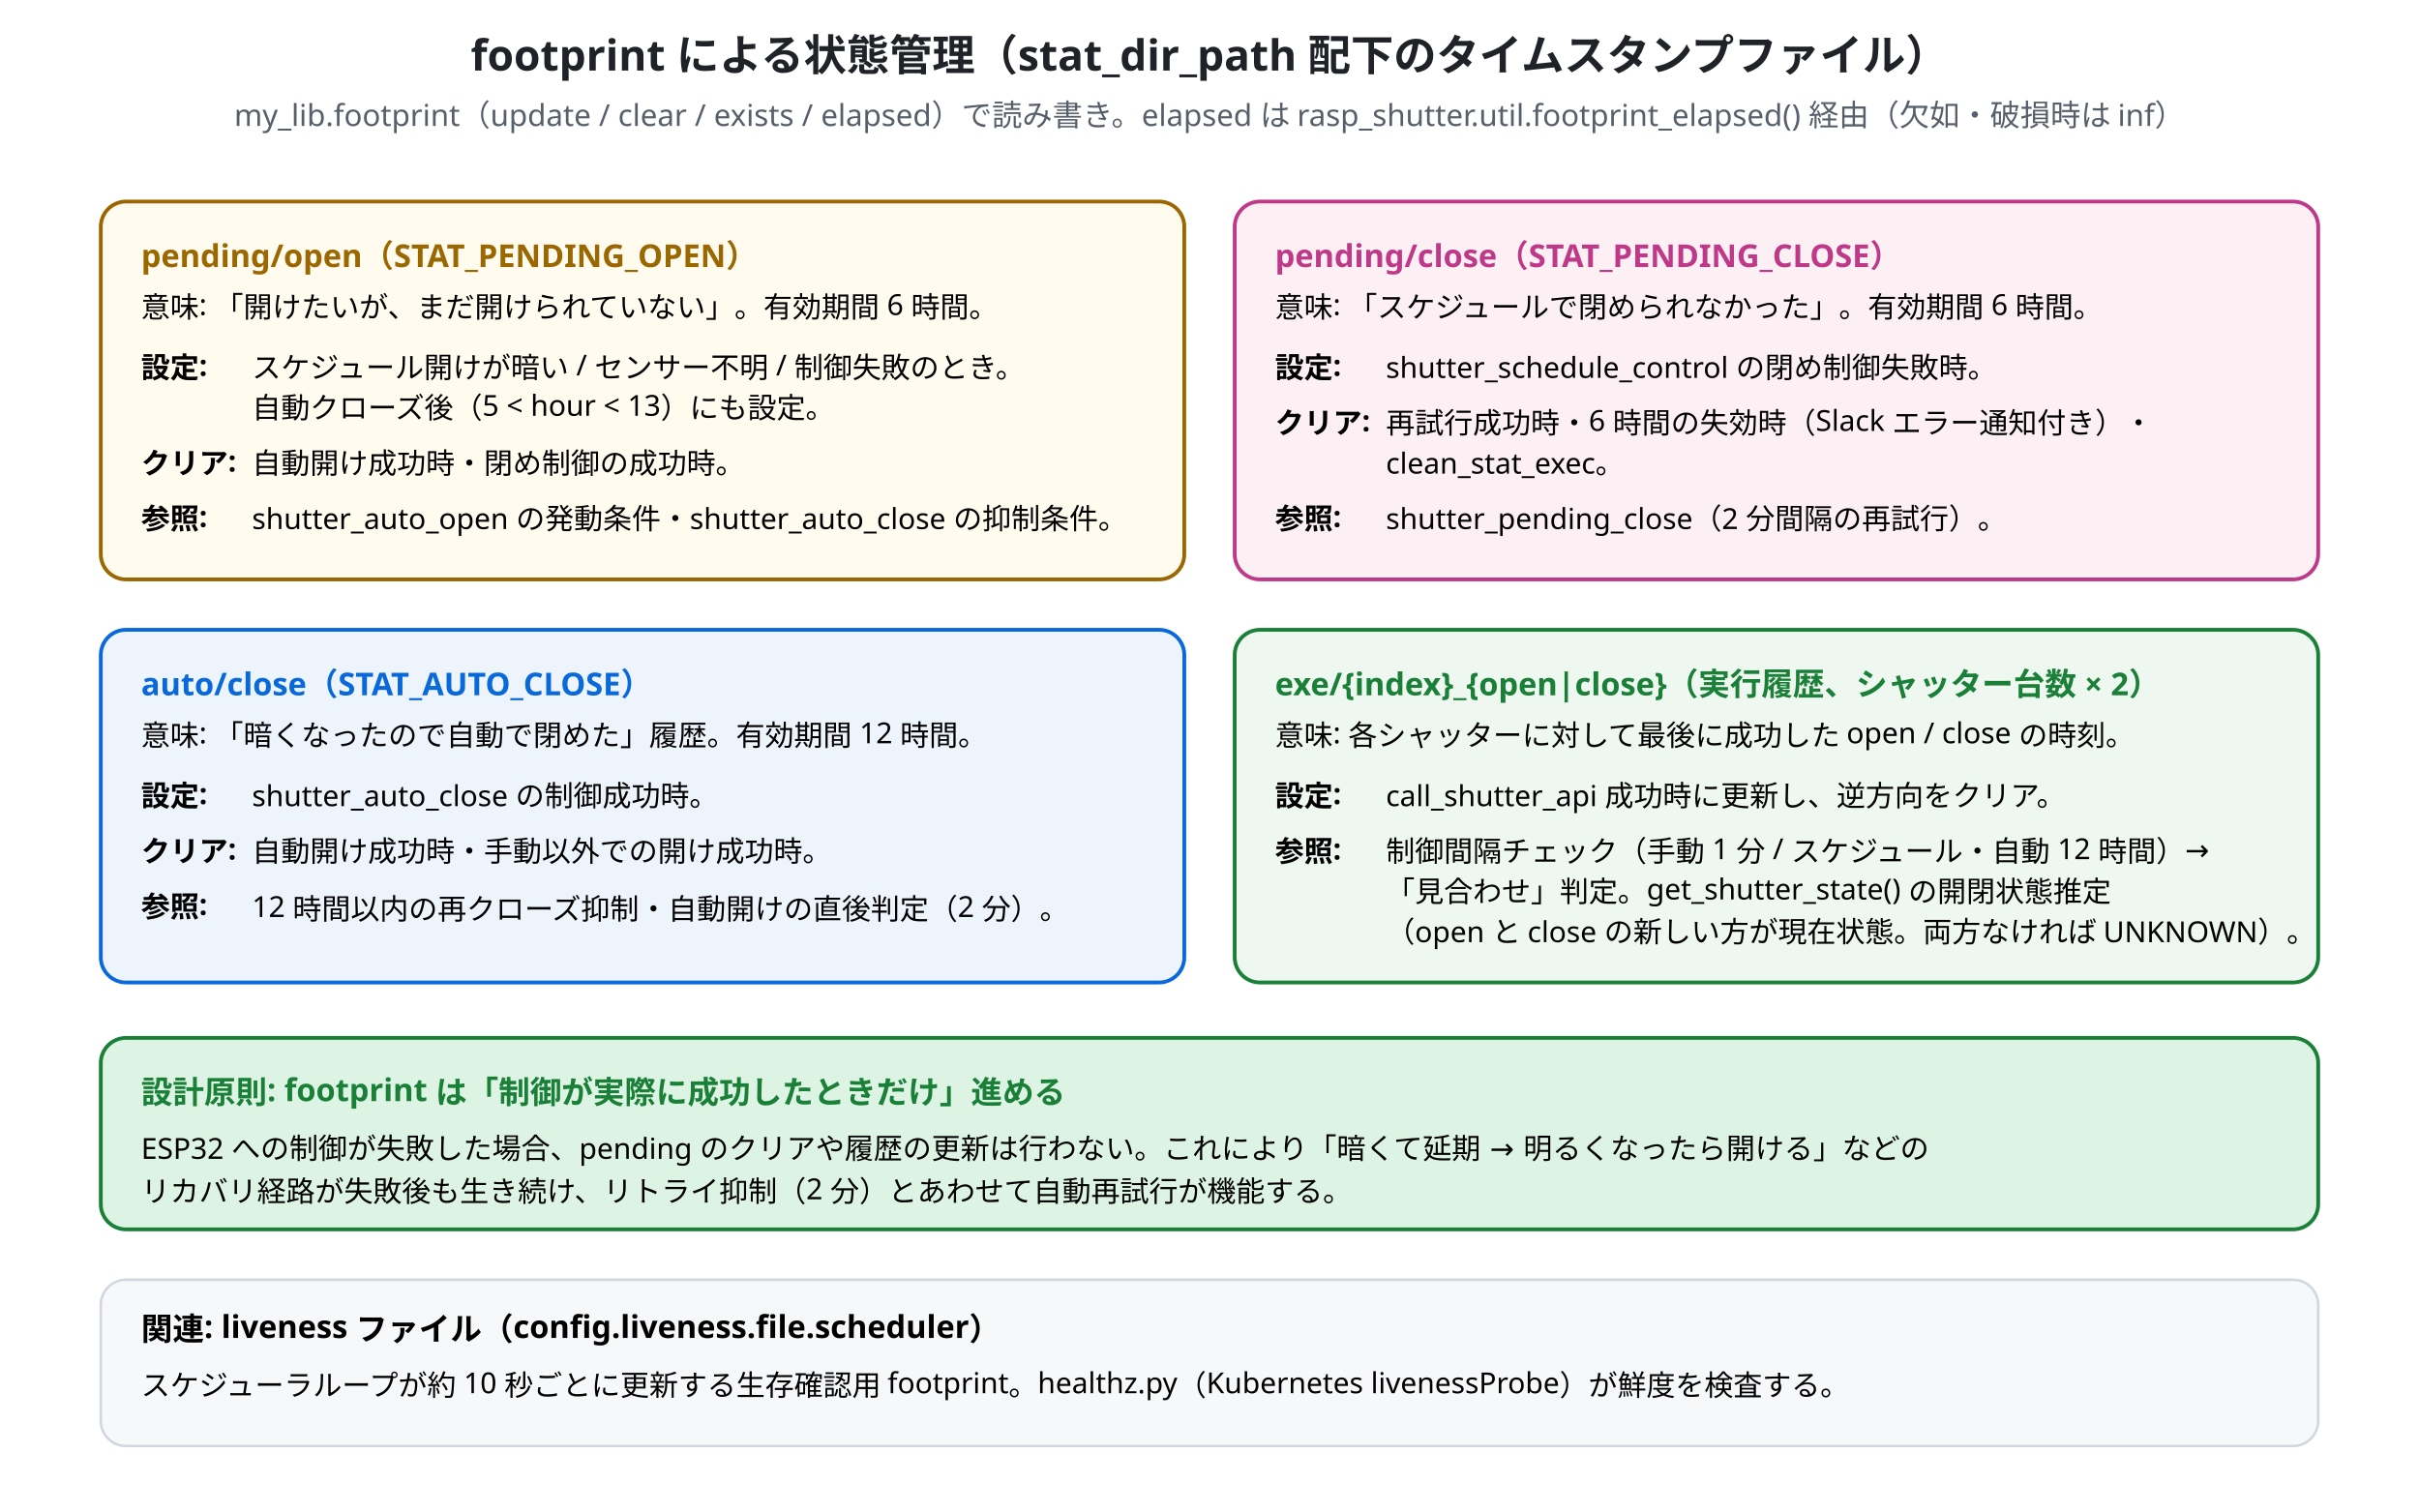
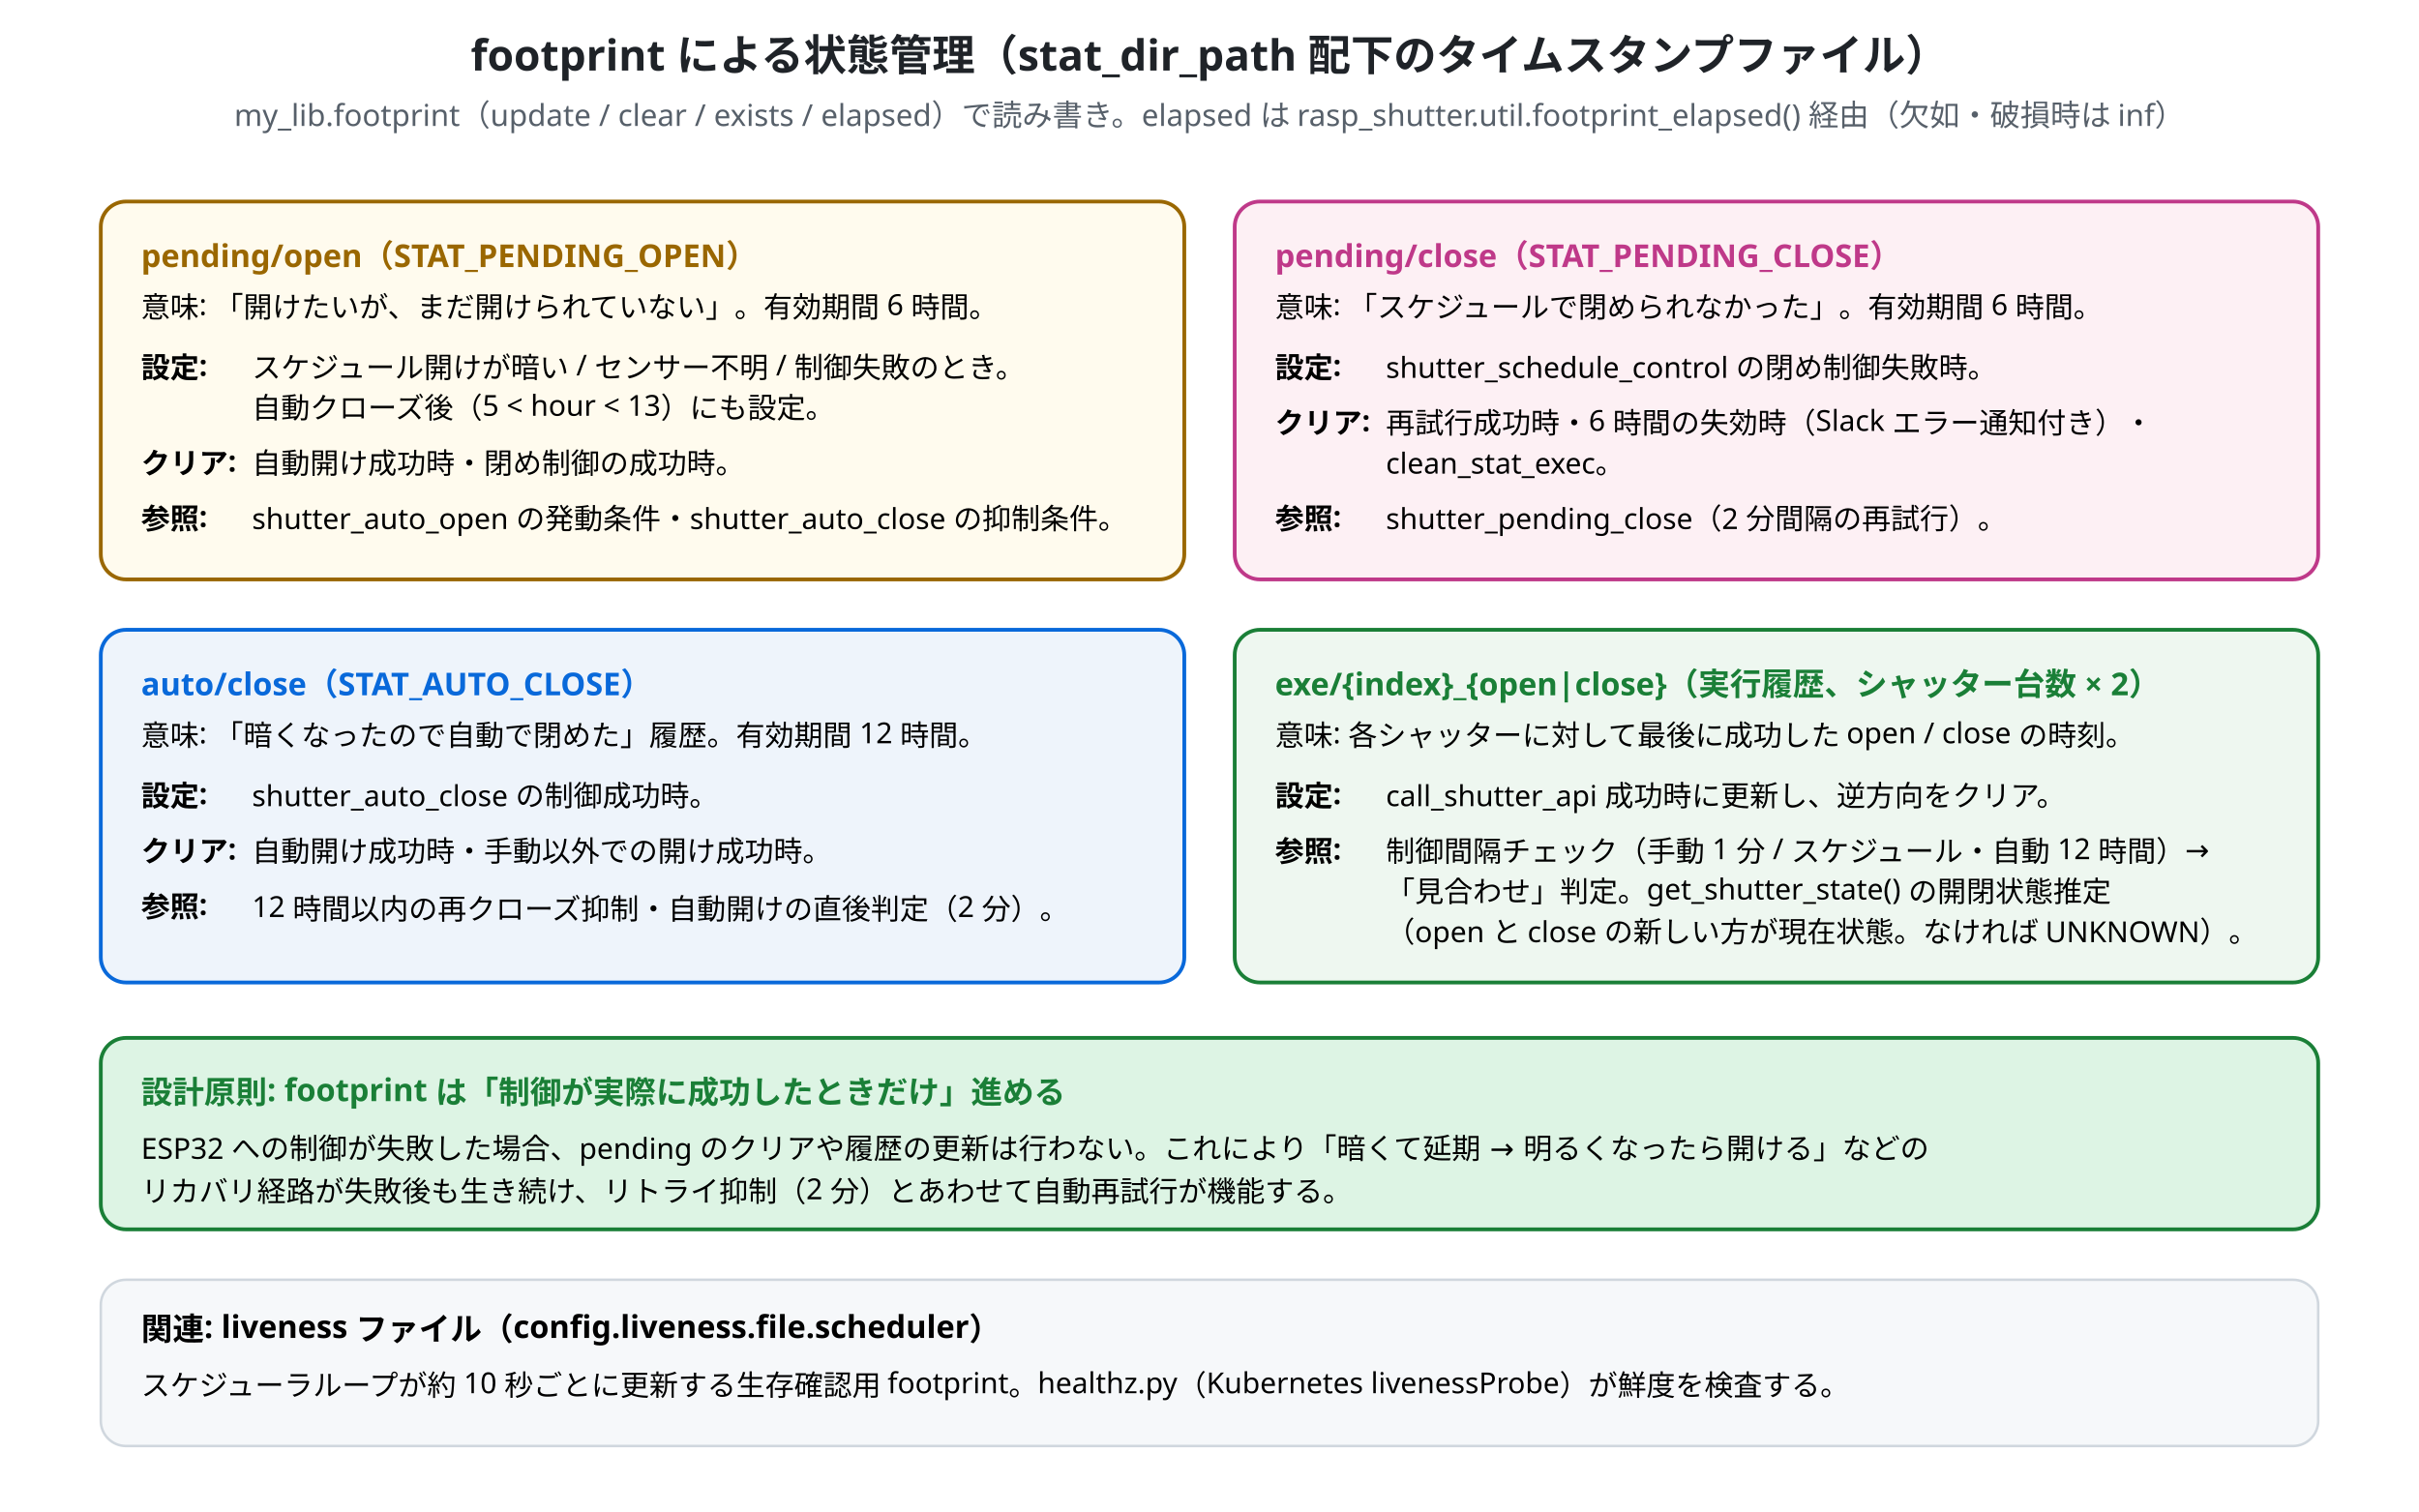
<svg xmlns="http://www.w3.org/2000/svg" width="960" height="600" viewBox="0 0 960 600" font-family="'Hiragino Sans','Noto Sans JP',sans-serif" font-size="12.5">
  <text x="480" y="28" text-anchor="middle" font-size="17" font-weight="bold" fill="#1f2328">footprint による状態管理（stat_dir_path 配下のタイムスタンプファイル）</text>
  <text x="480" y="50" text-anchor="middle" font-size="12" fill="#57606a">my_lib.footprint（update / clear / exists / elapsed）で読み書き。elapsed は rasp_shutter.util.footprint_elapsed() 経由（欠如・破損時は inf）</text>
  <rect x="40" y="80" width="430" height="150" rx="10" fill="#fffbee" stroke="#9a6700" stroke-width="1.5" />
  <text x="56" y="106" font-weight="bold" fill="#9a6700">pending/open（STAT_PENDING_OPEN）</text>
  <text x="56" y="126" font-size="11.5">意味: 「開けたいが、まだ開けられていない」。有効期間 6 時間。</text>
  <g font-size="11.5">
    <text x="56" y="150" font-weight="bold">設定:</text>
    <text x="100" y="150">スケジュール開けが暗い / センサー不明 / 制御失敗のとき。</text>
    <text x="100" y="166">自動クローズ後（5 &lt; hour &lt; 13）にも設定。</text>
    <text x="56" y="188" font-weight="bold">クリア:</text>
    <text x="100" y="188">自動開け成功時・閉め制御の成功時。</text>
    <text x="56" y="210" font-weight="bold">参照:</text>
    <text x="100" y="210">shutter_auto_open の発動条件・shutter_auto_close の抑制条件。</text>
  </g>
  <rect x="490" y="80" width="430" height="150" rx="10" fill="#fdf0f4" stroke="#bf3989" stroke-width="1.5" />
  <text x="506" y="106" font-weight="bold" fill="#bf3989">pending/close（STAT_PENDING_CLOSE）</text>
  <text x="506" y="126" font-size="11.5">意味: 「スケジュールで閉められなかった」。有効期間 6 時間。</text>
  <g font-size="11.5">
    <text x="506" y="150" font-weight="bold">設定:</text>
    <text x="550" y="150">shutter_schedule_control の閉め制御失敗時。</text>
    <text x="506" y="172" font-weight="bold">クリア:</text>
    <text x="550" y="172">再試行成功時・6 時間の失効時（Slack エラー通知付き）・</text>
    <text x="550" y="188">clean_stat_exec。</text>
    <text x="506" y="210" font-weight="bold">参照:</text>
    <text x="550" y="210">shutter_pending_close（2 分間隔の再試行）。</text>
  </g>
  <rect x="40" y="250" width="430" height="140" rx="10" fill="#eef4fb" stroke="#0969da" stroke-width="1.5" />
  <text x="56" y="276" font-weight="bold" fill="#0969da">auto/close（STAT_AUTO_CLOSE）</text>
  <text x="56" y="296" font-size="11.5">意味: 「暗くなったので自動で閉めた」履歴。有効期間 12 時間。</text>
  <g font-size="11.5">
    <text x="56" y="320" font-weight="bold">設定:</text>
    <text x="100" y="320">shutter_auto_close の制御成功時。</text>
    <text x="56" y="342" font-weight="bold">クリア:</text>
    <text x="100" y="342">自動開け成功時・手動以外での開け成功時。</text>
    <text x="56" y="364" font-weight="bold">参照:</text>
    <text x="100" y="364">12 時間以内の再クローズ抑制・自動開けの直後判定（2 分）。</text>
  </g>
  <rect x="490" y="250" width="430" height="140" rx="10" fill="#eef7f0" stroke="#1a7f37" stroke-width="1.5" />
  <text x="506" y="276" font-weight="bold" fill="#1a7f37">exe/{index}_{open|close}（実行履歴、シャッター台数 × 2）</text>
  <text x="506" y="296" font-size="11.5">意味: 各シャッターに対して最後に成功した open / close の時刻。</text>
  <g font-size="11.5">
    <text x="506" y="320" font-weight="bold">設定:</text>
    <text x="550" y="320">call_shutter_api 成功時に更新し、逆方向をクリア。</text>
    <text x="506" y="342" font-weight="bold">参照:</text>
    <text x="550" y="342">制御間隔チェック（手動 1 分 / スケジュール・自動 12 時間）→</text>
    <text x="550" y="358">「見合わせ」判定。get_shutter_state() の開閉状態推定</text>
-     <text x="550" y="374">（open と close の新しい方が現在状態。両方なければ UNKNOWN）。</text>
+     <text x="550" y="374">（open と close の新しい方が現在状態。なければ UNKNOWN）。</text>
  </g>
  <rect x="40" y="412" width="880" height="76" rx="10" fill="#ddf4e4" stroke="#1a7f37" stroke-width="1.5" />
  <text x="56" y="438" font-weight="bold" fill="#1a7f37">設計原則: footprint は「制御が実際に成功したときだけ」進める</text>
  <text x="56" y="460" font-size="11.5">ESP32 への制御が失敗した場合、pending のクリアや履歴の更新は行わない。これにより「暗くて延期 → 明るくなったら開ける」などの</text>
  <text x="56" y="477" font-size="11.5">リカバリ経路が失敗後も生き続け、リトライ抑制（2 分）とあわせて自動再試行が機能する。</text>
  <rect x="40" y="508" width="880" height="66" rx="10" fill="#f6f8fa" stroke="#d0d7de" />
  <text x="56" y="532" font-weight="bold">関連: liveness ファイル（config.liveness.file.scheduler）</text>
  <text x="56" y="554" font-size="11.5">スケジューラループが約 10 秒ごとに更新する生存確認用 footprint。healthz.py（Kubernetes livenessProbe）が鮮度を検査する。</text>
</svg>
